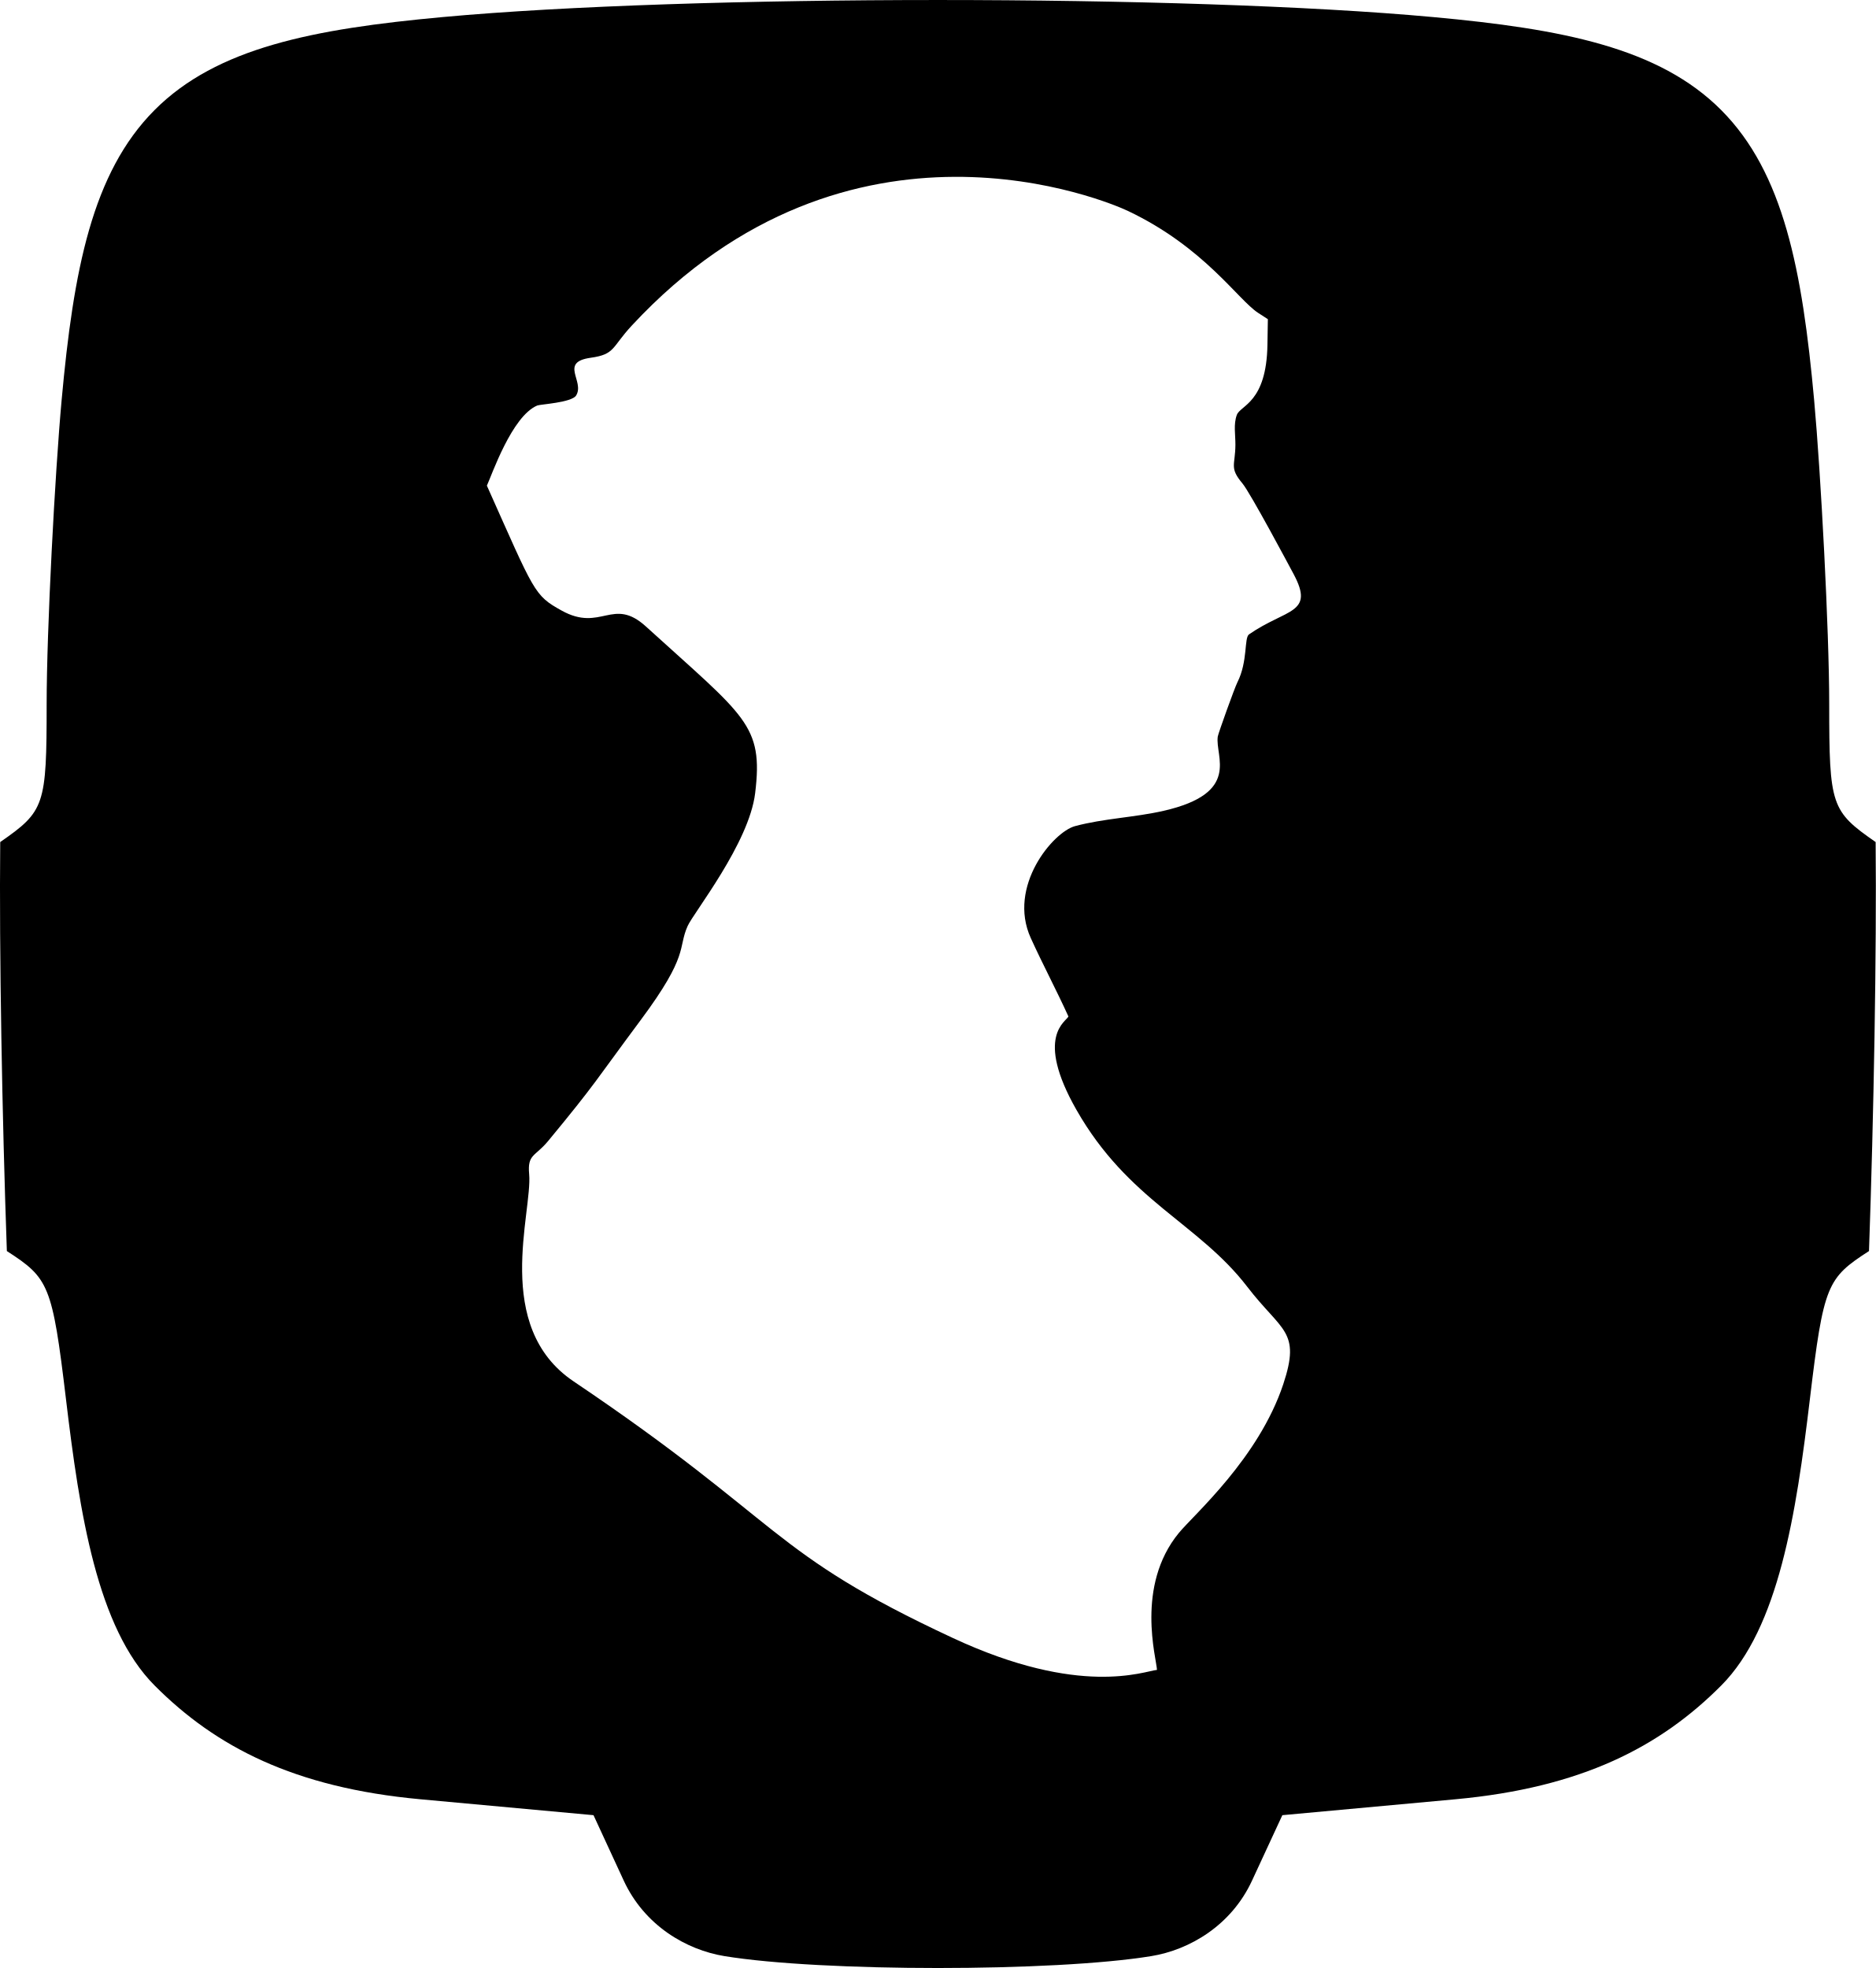
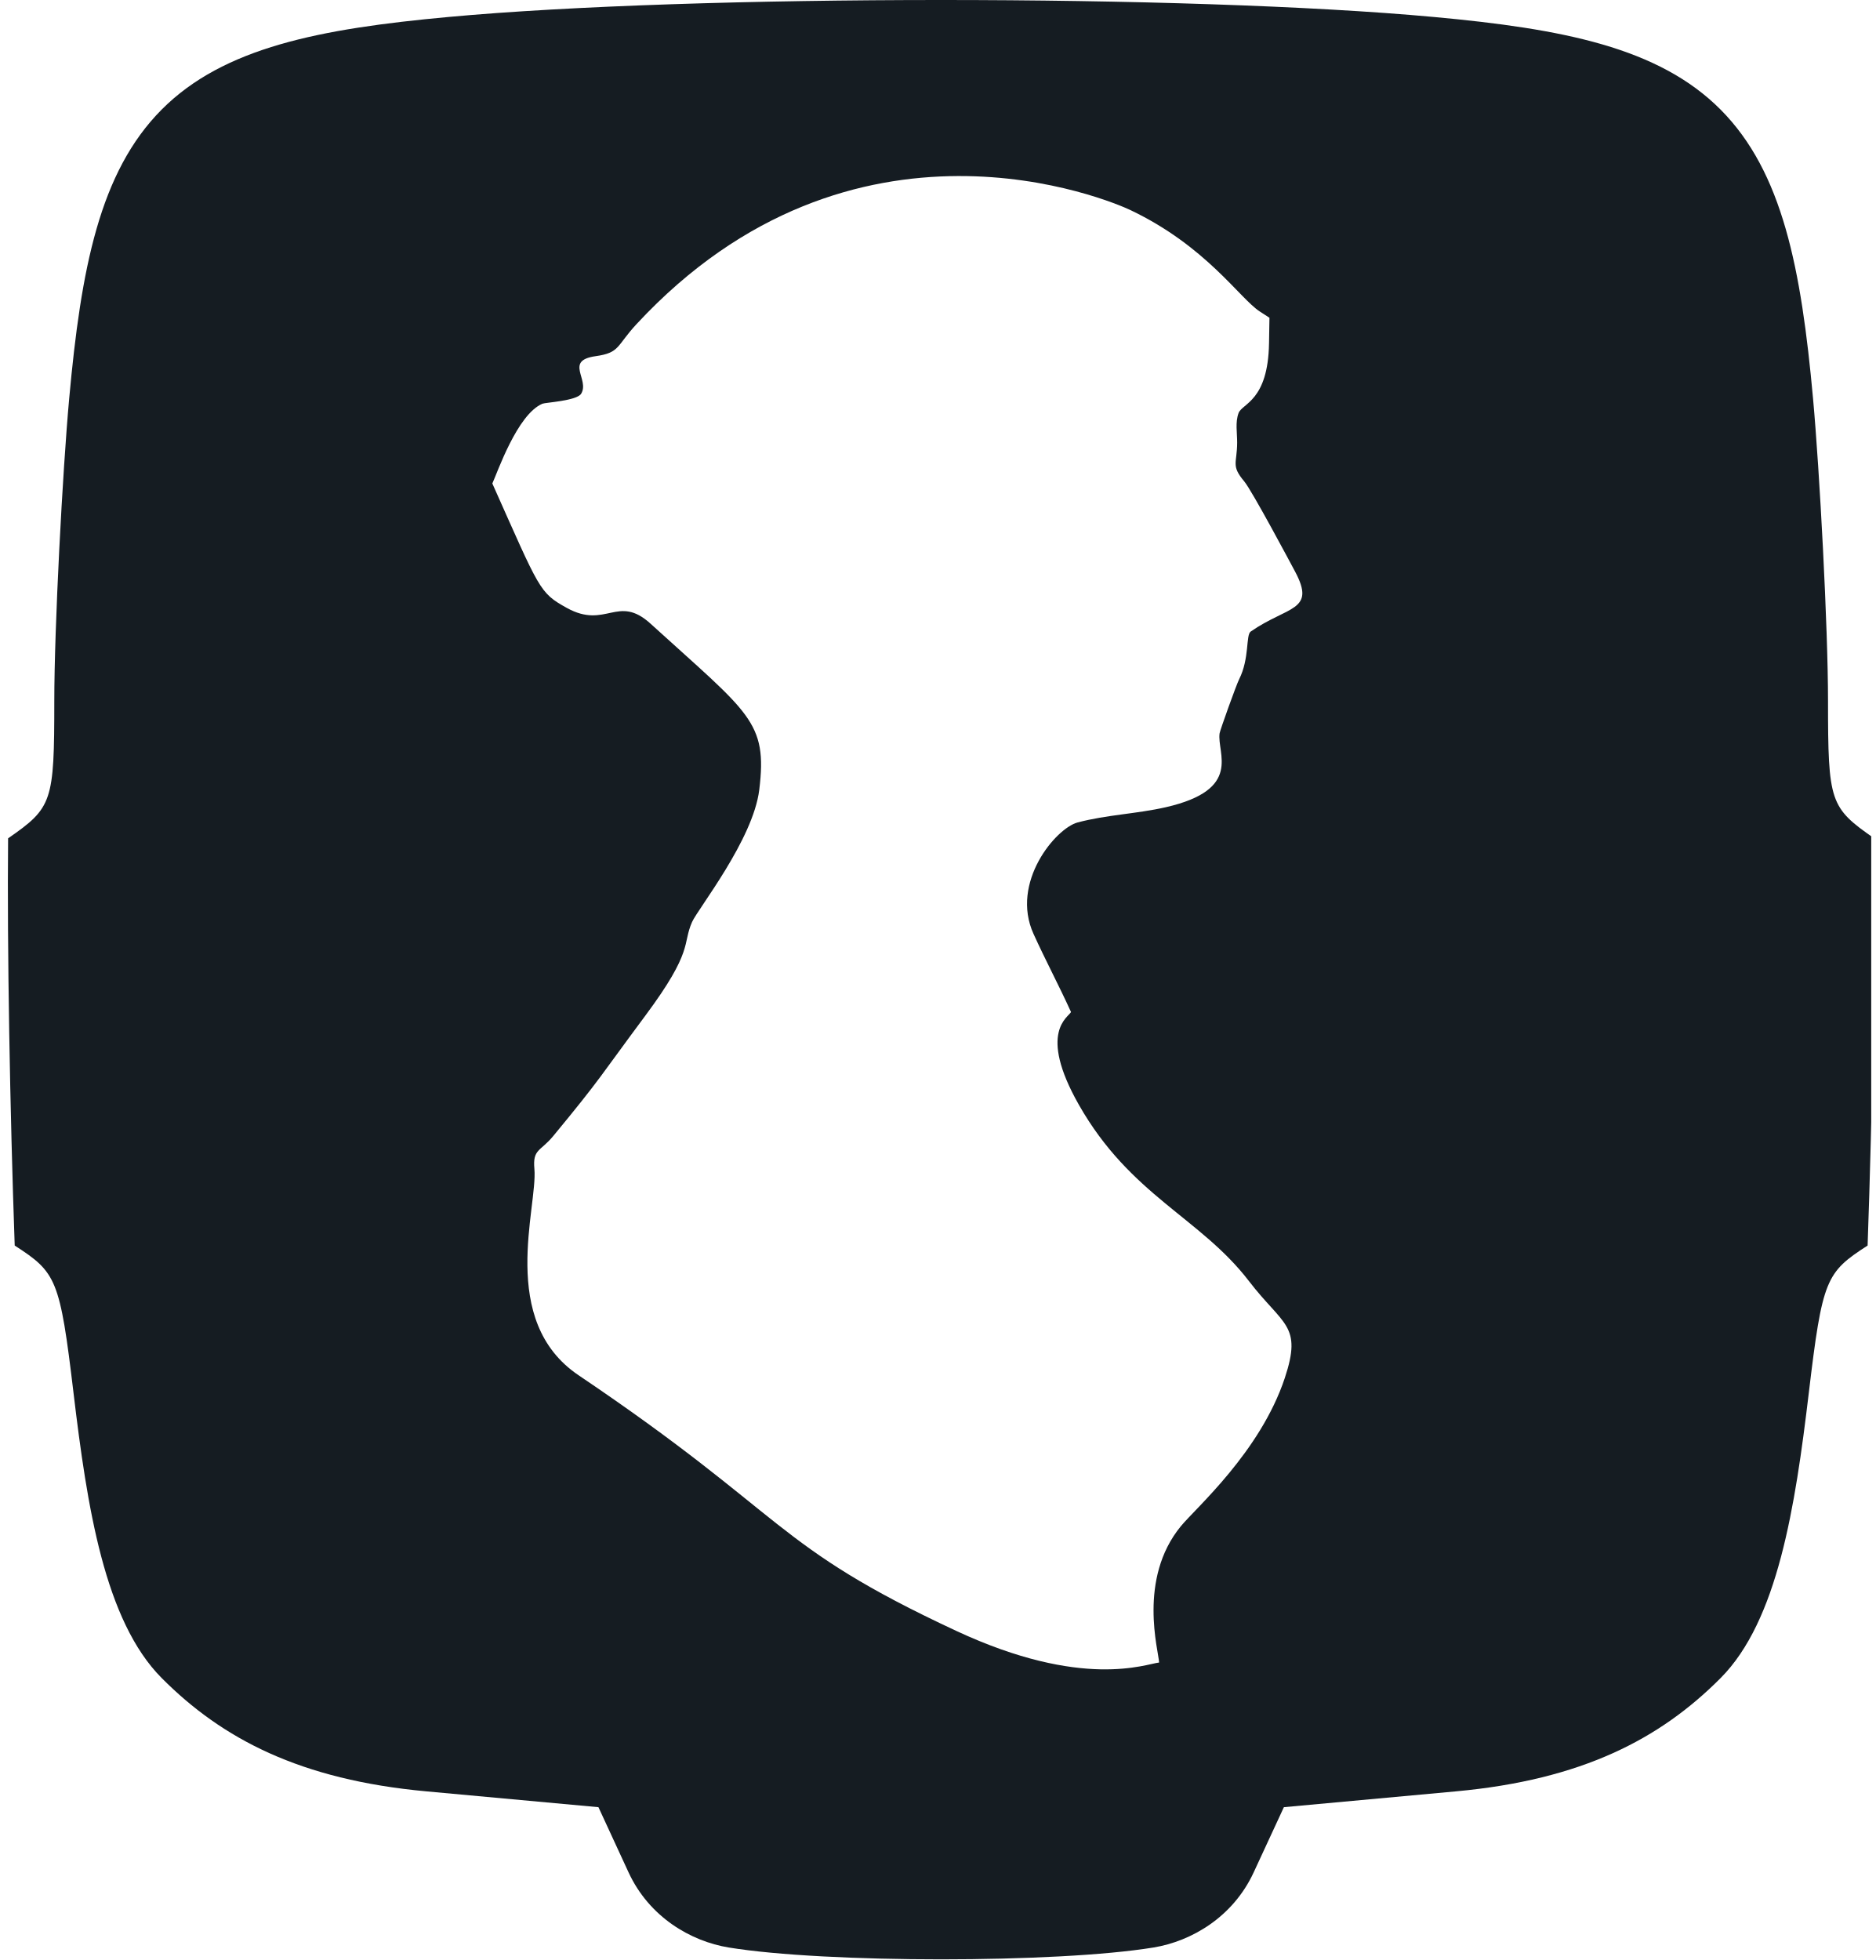
- <svg xmlns="http://www.w3.org/2000/svg" width="100%" height="100%" viewBox="0 0 610 640" version="1.1" xml:space="preserve" style="fill-rule:evenodd;clip-rule:evenodd;stroke-linejoin:round;stroke-miterlimit:2;">
-   <g id="AUSTEN-2" transform="matrix(4.30389,0,0,4.51556,0,0)">
-     <rect x="0" y="0" width="141.732" height="141.732" style="fill:none;" />
-     <clipPath id="_clip1">
-       <rect x="0" y="0" width="141.732" height="141.732" />
-     </clipPath>
-     <g clip-path="url(#_clip1)">
-       <g transform="matrix(0.760133,5.24101e-17,-5.50118e-17,0.724182,-552.791,-101.909)">
-         <path d="M771.222,142.421C795.823,140.158 845.084,140.158 869.685,142.421C882.521,143.601 892.129,145.453 898.319,151.673C904.526,157.91 906.375,167.587 907.553,180.523C908.215,187.783 909.05,203.378 909.05,210.756C909.05,220.843 909.242,221.391 913.665,224.463C913.771,235.331 913.48,251.68 913.005,265.138C908.838,267.829 908.489,268.471 907.128,279.87C905.768,291.269 904.027,302.606 898.319,308.342C892.257,314.434 884.463,318.501 871.891,319.657L854.693,321.239L851.675,327.755C849.609,332.215 845.468,334.634 841.658,335.256C832.023,336.831 808.884,336.831 799.249,335.256C795.439,334.634 791.298,332.215 789.232,327.755C787.561,324.148 786.223,321.239 786.223,321.239L769.025,319.657C756.453,318.501 748.659,314.434 742.597,308.342C736.889,302.606 735.148,291.269 733.788,279.87C732.427,268.471 732.077,267.829 727.911,265.138C727.436,251.68 727.145,235.331 727.251,224.463C731.674,221.391 731.866,220.843 731.866,210.756C731.866,203.378 732.692,187.783 733.354,180.523C734.532,167.587 736.381,157.91 742.588,151.673C748.777,145.453 758.386,143.601 771.222,142.421ZM853.211,175.011L853.253,172.464L852.286,171.838C850.28,170.539 846.942,165.311 839.345,161.7C837.471,160.809 811.704,149.752 790.036,173.092C787.998,175.286 788.394,175.958 785.935,176.303C782.794,176.745 785.368,178.628 784.498,180.05C784.061,180.765 780.922,180.927 780.629,181.051C778.102,182.116 776.111,187.976 775.624,189.019C780.382,199.672 780.301,199.916 783.059,201.445C786.981,203.62 788.138,200.027 791.435,203.028C801.309,212.016 803.124,212.772 802.289,219.61C801.681,224.592 796.172,231.485 795.578,232.816C794.578,235.058 795.781,235.624 790.904,242.179C786.362,248.285 786.532,248.363 781.707,254.201C780.412,255.767 779.644,255.484 779.826,257.486C780.169,261.276 776.149,272.641 784.241,278.096C805.278,292.275 803.506,295.029 821.961,303.627C834.613,309.521 840.925,306.923 842.231,306.79C842.188,305.669 840.064,298.45 844.41,293.165C845.914,291.337 852.337,285.748 854.787,278.37C856.557,273.041 854.626,273.149 851.202,268.685C846.345,262.354 839.364,260.137 834.218,251.08C830.051,243.748 833.231,242.313 833.429,241.809C832.237,239.181 830.877,236.633 829.685,234.006C827.352,228.865 831.915,223.459 834.085,222.879C836.962,222.11 839.984,222.021 842.887,221.358C850.64,219.587 847.981,215.959 848.274,213.971C848.321,213.655 849.944,209.131 850.226,208.574C851.276,206.5 850.882,204.155 851.381,203.809C855.083,201.239 857.93,201.792 855.821,197.83C855.431,197.099 851.511,189.737 850.735,188.809C849.398,187.211 850.016,187.033 850.027,184.948C850.033,183.959 849.824,182.911 850.169,181.983C850.53,181.01 853.117,180.791 853.211,175.011Z" />
-       </g>
-     </g>
+ <svg xmlns="http://www.w3.org/2000/svg" width="100%" height="100%" viewBox="0 0 201 210" version="1.1" xml:space="preserve" style="fill-rule:evenodd;clip-rule:evenodd;stroke-linejoin:round;stroke-miterlimit:2;">
+   <rect id="Artboard3" x="0.5" y="0" width="200" height="209.929" style="fill:none;" />
+   <clipPath id="_clip1">
+     <rect x="0.5" y="0" width="200" height="209.929" />
+   </clipPath>
+   <g clip-path="url(#_clip1)">
+     <path d="M48.031,1.82c26.388,-2.427 79.226,-2.427 105.615,0c13.769,1.266 24.075,3.253 30.714,9.924c6.658,6.691 8.641,17.07 9.905,30.946c0.709,7.787 1.606,24.514 1.606,32.429c0,10.82 0.205,11.408 4.95,14.703c0.114,11.658 -0.198,29.194 -0.708,43.629c-4.469,2.887 -4.844,3.575 -6.303,15.802c-1.459,12.227 -3.326,24.388 -9.449,30.54c-6.502,6.534 -14.863,10.897 -28.348,12.137l-18.447,1.697l-3.237,6.989c-2.216,4.784 -6.658,7.379 -10.744,8.047c-10.335,1.689 -35.155,1.689 -45.49,0c-4.086,-0.668 -8.528,-3.262 -10.744,-8.047c-1.792,-3.869 -3.228,-6.989 -3.228,-6.989l-18.447,-1.697c-13.485,-1.24 -21.845,-5.603 -28.348,-12.137c-6.123,-6.153 -7.99,-18.313 -9.449,-30.54c-1.459,-12.227 -1.834,-12.916 -6.303,-15.802c-0.51,-14.435 -0.822,-31.971 -0.708,-43.629c4.745,-3.295 4.95,-3.883 4.95,-14.703c0,-7.914 0.887,-24.641 1.596,-32.429c1.264,-13.876 3.247,-24.255 9.905,-30.946c6.639,-6.671 16.945,-8.658 30.714,-9.924Zm87.945,34.958l0.045,-2.732l-1.037,-0.672c-2.152,-1.394 -5.732,-7.001 -13.881,-10.875c-2.01,-0.956 -29.648,-12.815 -52.891,12.219c-2.186,2.354 -1.76,3.074 -4.398,3.445c-3.369,0.474 -0.609,2.494 -1.542,4.019c-0.469,0.767 -3.836,0.941 -4.15,1.073c-2.71,1.142 -4.846,7.428 -5.369,8.547c5.104,11.427 5.017,11.688 7.976,13.329c4.207,2.333 5.448,-1.52 8.983,1.698c10.592,9.641 12.539,10.452 11.643,17.787c-0.653,5.344 -6.562,12.737 -7.199,14.166c-1.073,2.405 0.218,3.011 -5.013,10.043c-4.872,6.549 -4.69,6.633 -9.866,12.895c-1.388,1.68 -2.212,1.376 -2.017,3.523c0.369,4.066 -3.944,16.256 4.736,22.107c22.564,15.209 20.664,18.163 40.459,27.385c13.571,6.323 20.341,3.535 21.743,3.393c-0.046,-1.202 -2.325,-8.945 2.337,-14.614c1.613,-1.961 8.502,-7.957 11.13,-15.87c1.898,-5.716 -0.172,-5.601 -3.846,-10.389c-5.209,-6.791 -12.698,-9.169 -18.218,-18.883c-4.469,-7.865 -1.058,-9.404 -0.845,-9.945c-1.279,-2.818 -2.738,-5.551 -4.016,-8.369c-2.502,-5.515 2.392,-11.314 4.72,-11.936c3.086,-0.824 6.328,-0.92 9.441,-1.631c8.316,-1.9 5.464,-5.792 5.778,-7.924c0.05,-0.339 1.791,-5.191 2.093,-5.789c1.127,-2.225 0.704,-4.74 1.239,-5.111c3.971,-2.757 7.025,-2.164 4.763,-6.413c-0.418,-0.784 -4.622,-8.681 -5.455,-9.676c-1.435,-1.714 -0.772,-1.905 -0.759,-4.141c0.006,-1.061 -0.218,-2.185 0.151,-3.18c0.388,-1.044 3.163,-1.279 3.264,-7.478Z" style="fill:#151c22;" />
  </g>
</svg>
